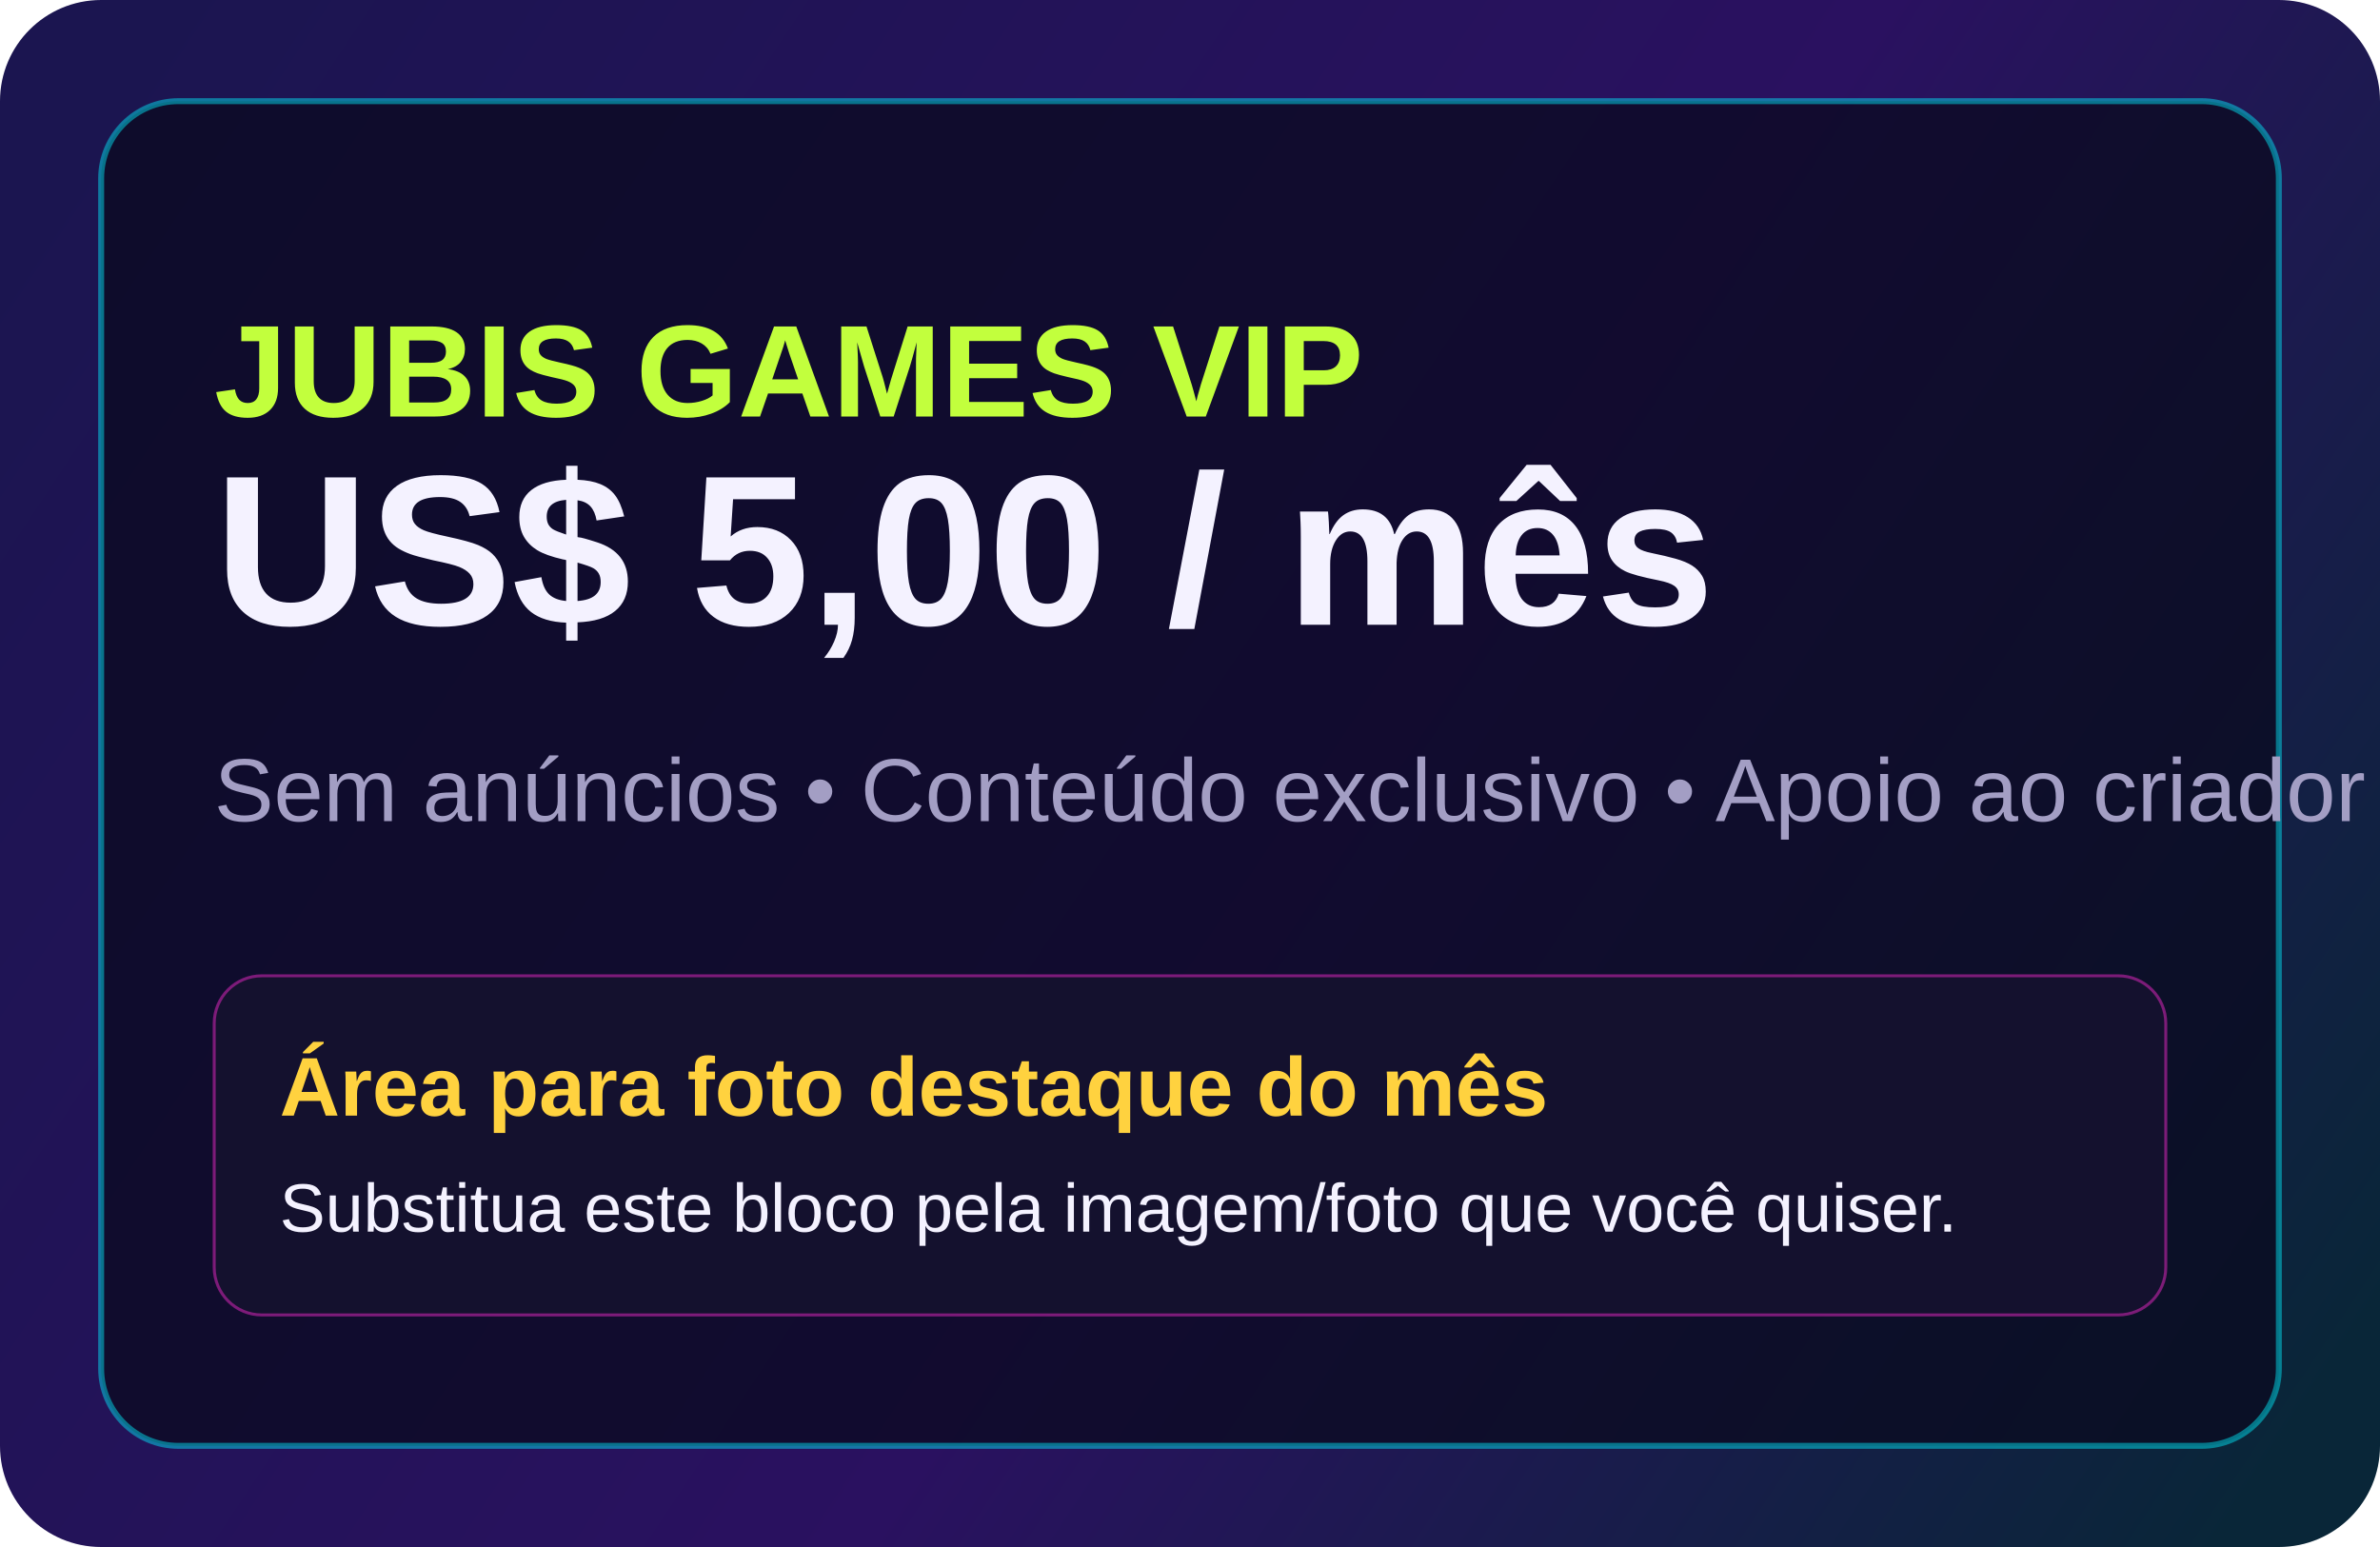
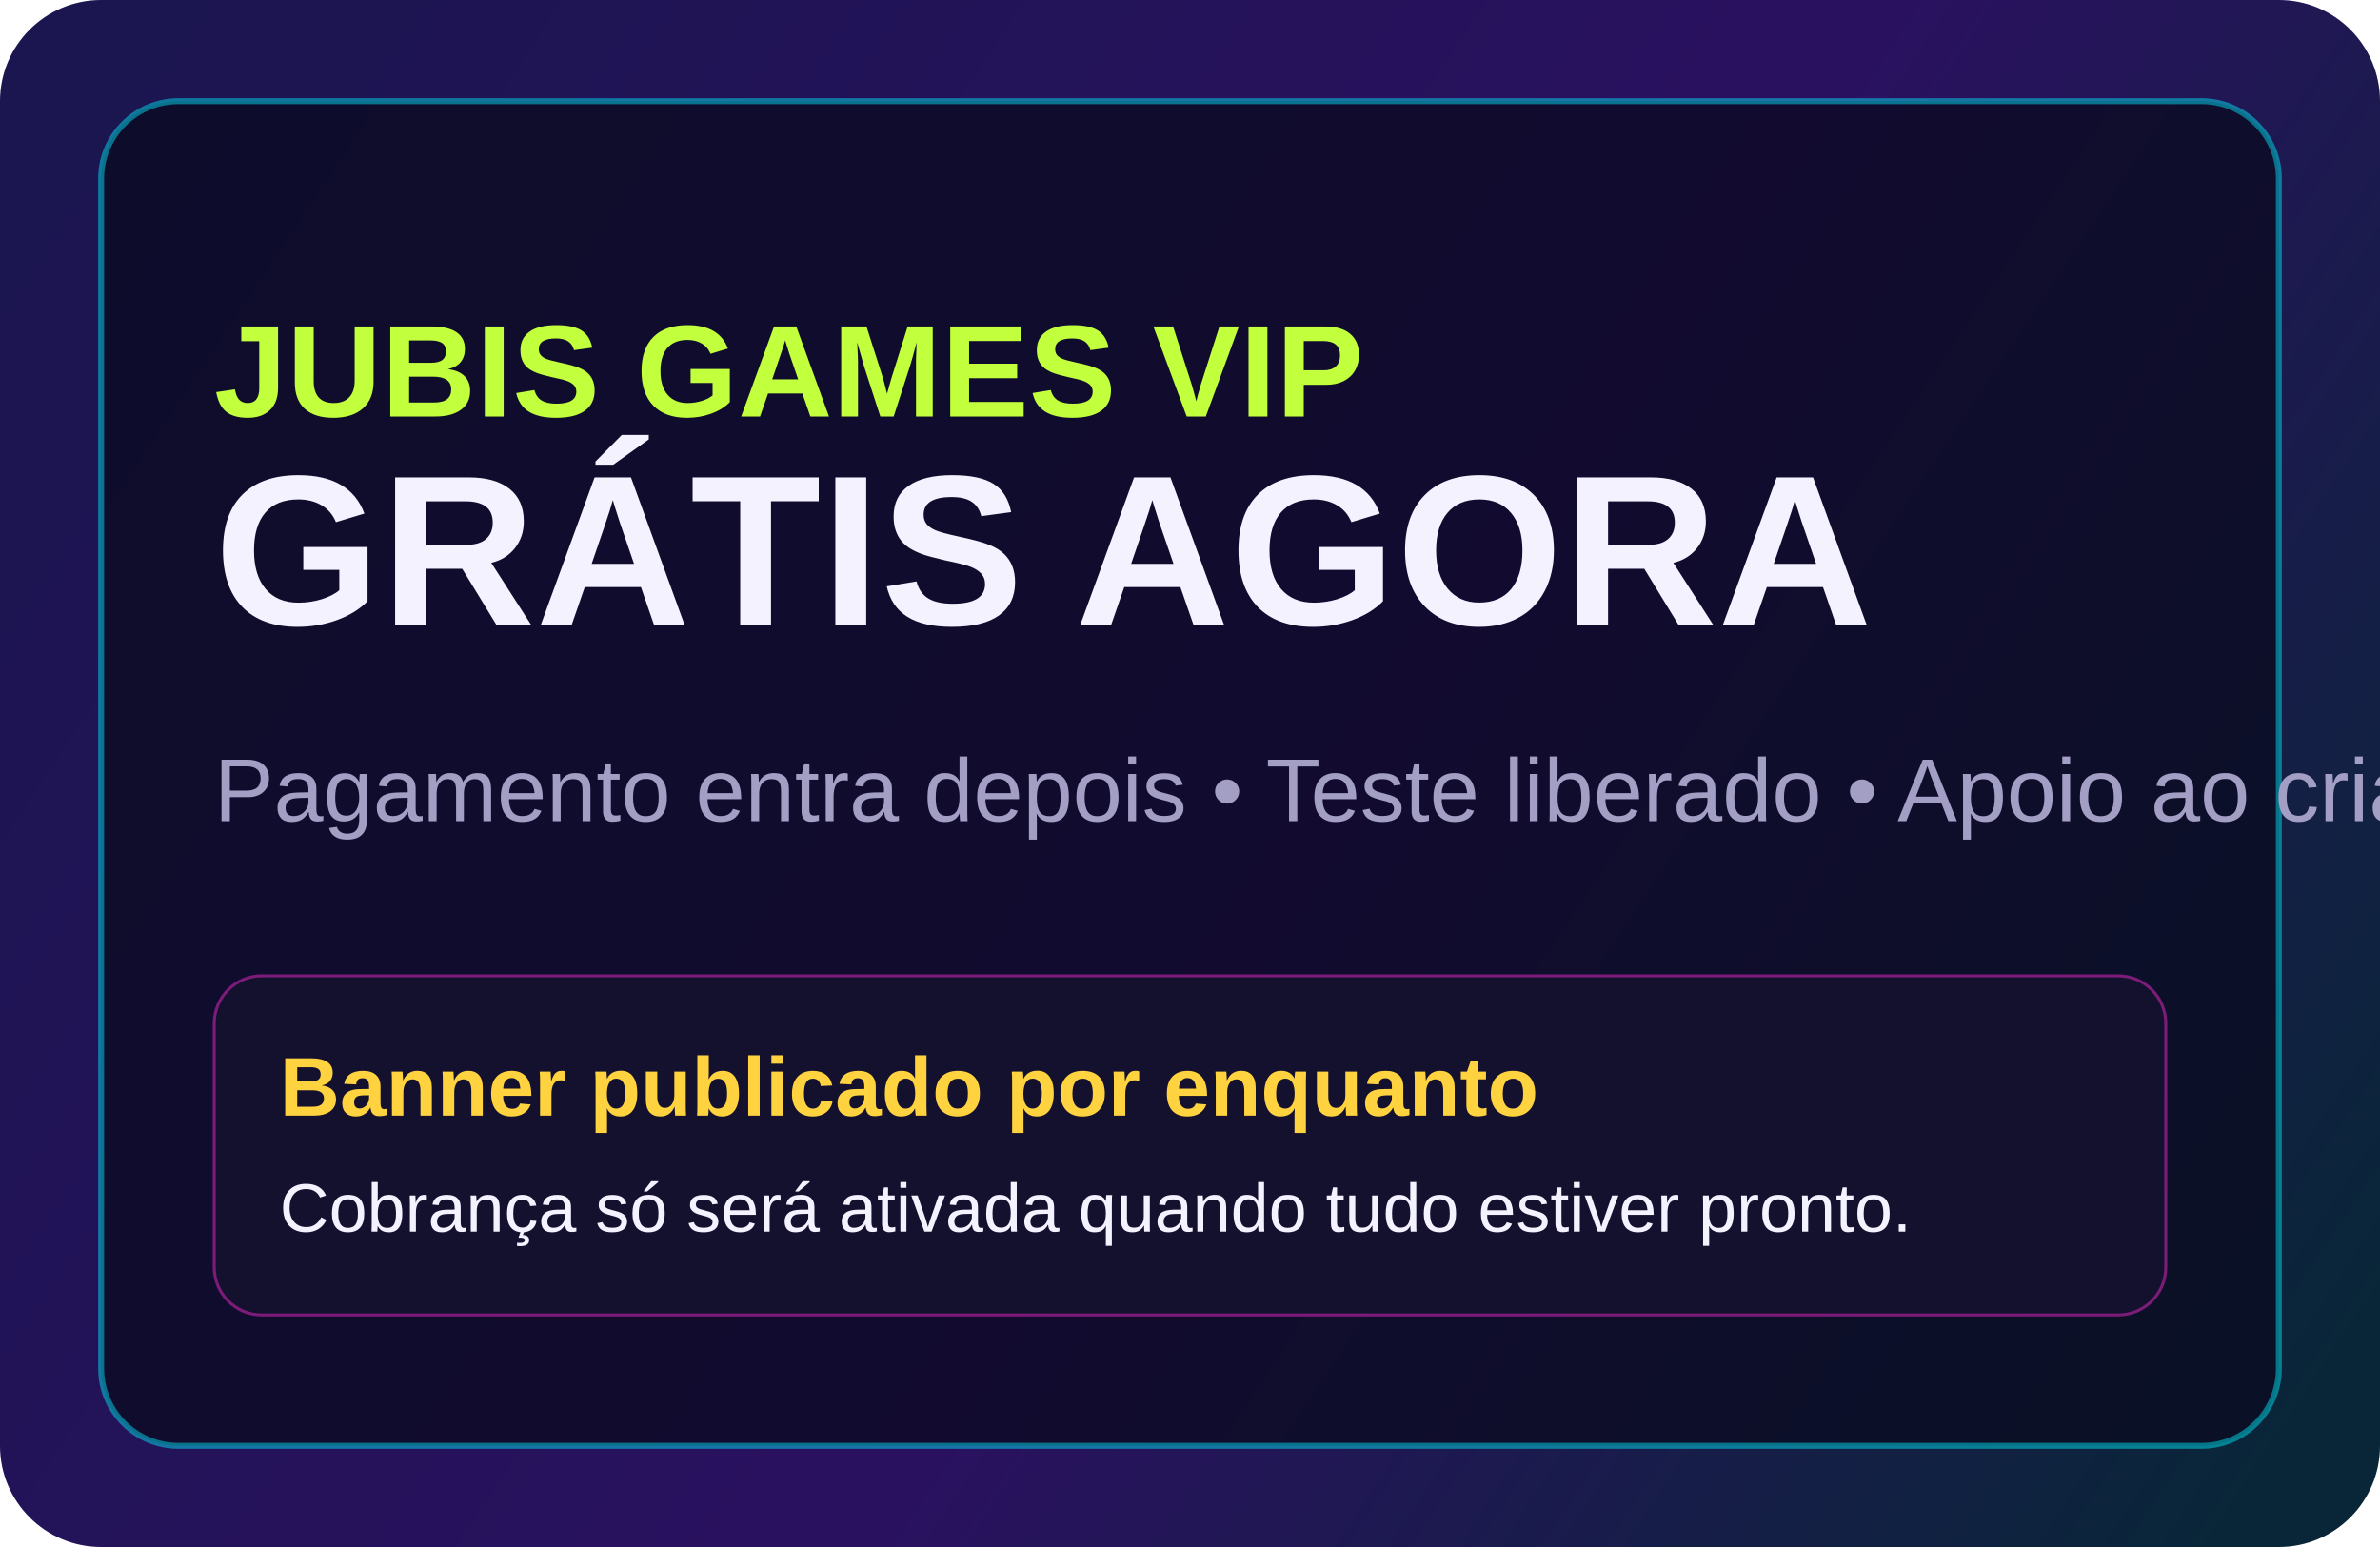
<svg xmlns="http://www.w3.org/2000/svg" width="800" height="520" viewBox="0 0 800 520" fill="none">
  <rect width="800" height="520" rx="34" fill="url(#bg)" />
  <rect x="34" y="34" width="732" height="452" rx="26" fill="#0A0A1F" fill-opacity="0.75" stroke="#00F0FF" stroke-opacity="0.45" stroke-width="2" />
  <text x="72" y="140" fill="#C2FF3D" font-size="44" font-family="Arial, sans-serif" font-weight="700">JUBIS GAMES VIP</text>
-   <text x="72" y="210" fill="#F4F2FF" font-size="72" font-family="Arial, sans-serif" font-weight="800">US$ 5,00 / mês</text>
-   <text x="72" y="276" fill="#A39EC4" font-size="30" font-family="Arial, sans-serif">Sem anúncios • Conteúdo exclusivo • Apoio ao criador</text>
+   <text x="72" y="210" fill="#F4F2FF" font-size="72" font-family="Arial, sans-serif" font-weight="800">GRÁTIS AGORA</text>
+   <text x="72" y="276" fill="#A39EC4" font-size="30" font-family="Arial, sans-serif">Pagamento entra depois • Teste liberado • Apoio ao criador</text>
  <rect x="72" y="328" width="656" height="114" rx="16" fill="#14112E" stroke="#FF2BD6" stroke-opacity="0.45" />
-   <text x="94" y="375" fill="#FFD23F" font-size="28" font-family="Arial, sans-serif" font-weight="700">Área para foto destaque do mês</text>
-   <text x="94" y="414" fill="#F4F2FF" font-size="23" font-family="Arial, sans-serif">Substitua este bloco pela imagem/foto que você quiser.</text>
+   <text x="94" y="375" fill="#FFD23F" font-size="28" font-family="Arial, sans-serif" font-weight="700">Banner publicado por enquanto</text>
+   <text x="94" y="414" fill="#F4F2FF" font-size="23" font-family="Arial, sans-serif">Cobrança só será ativada quando tudo estiver pronto.</text>
  <defs>
    <linearGradient id="bg" x1="40" y1="20" x2="760" y2="500" gradientUnits="userSpaceOnUse">
      <stop stop-color="#1B1550" />
      <stop offset="0.56" stop-color="#2A1160" />
      <stop offset="1" stop-color="#092638" />
    </linearGradient>
  </defs>
</svg>
